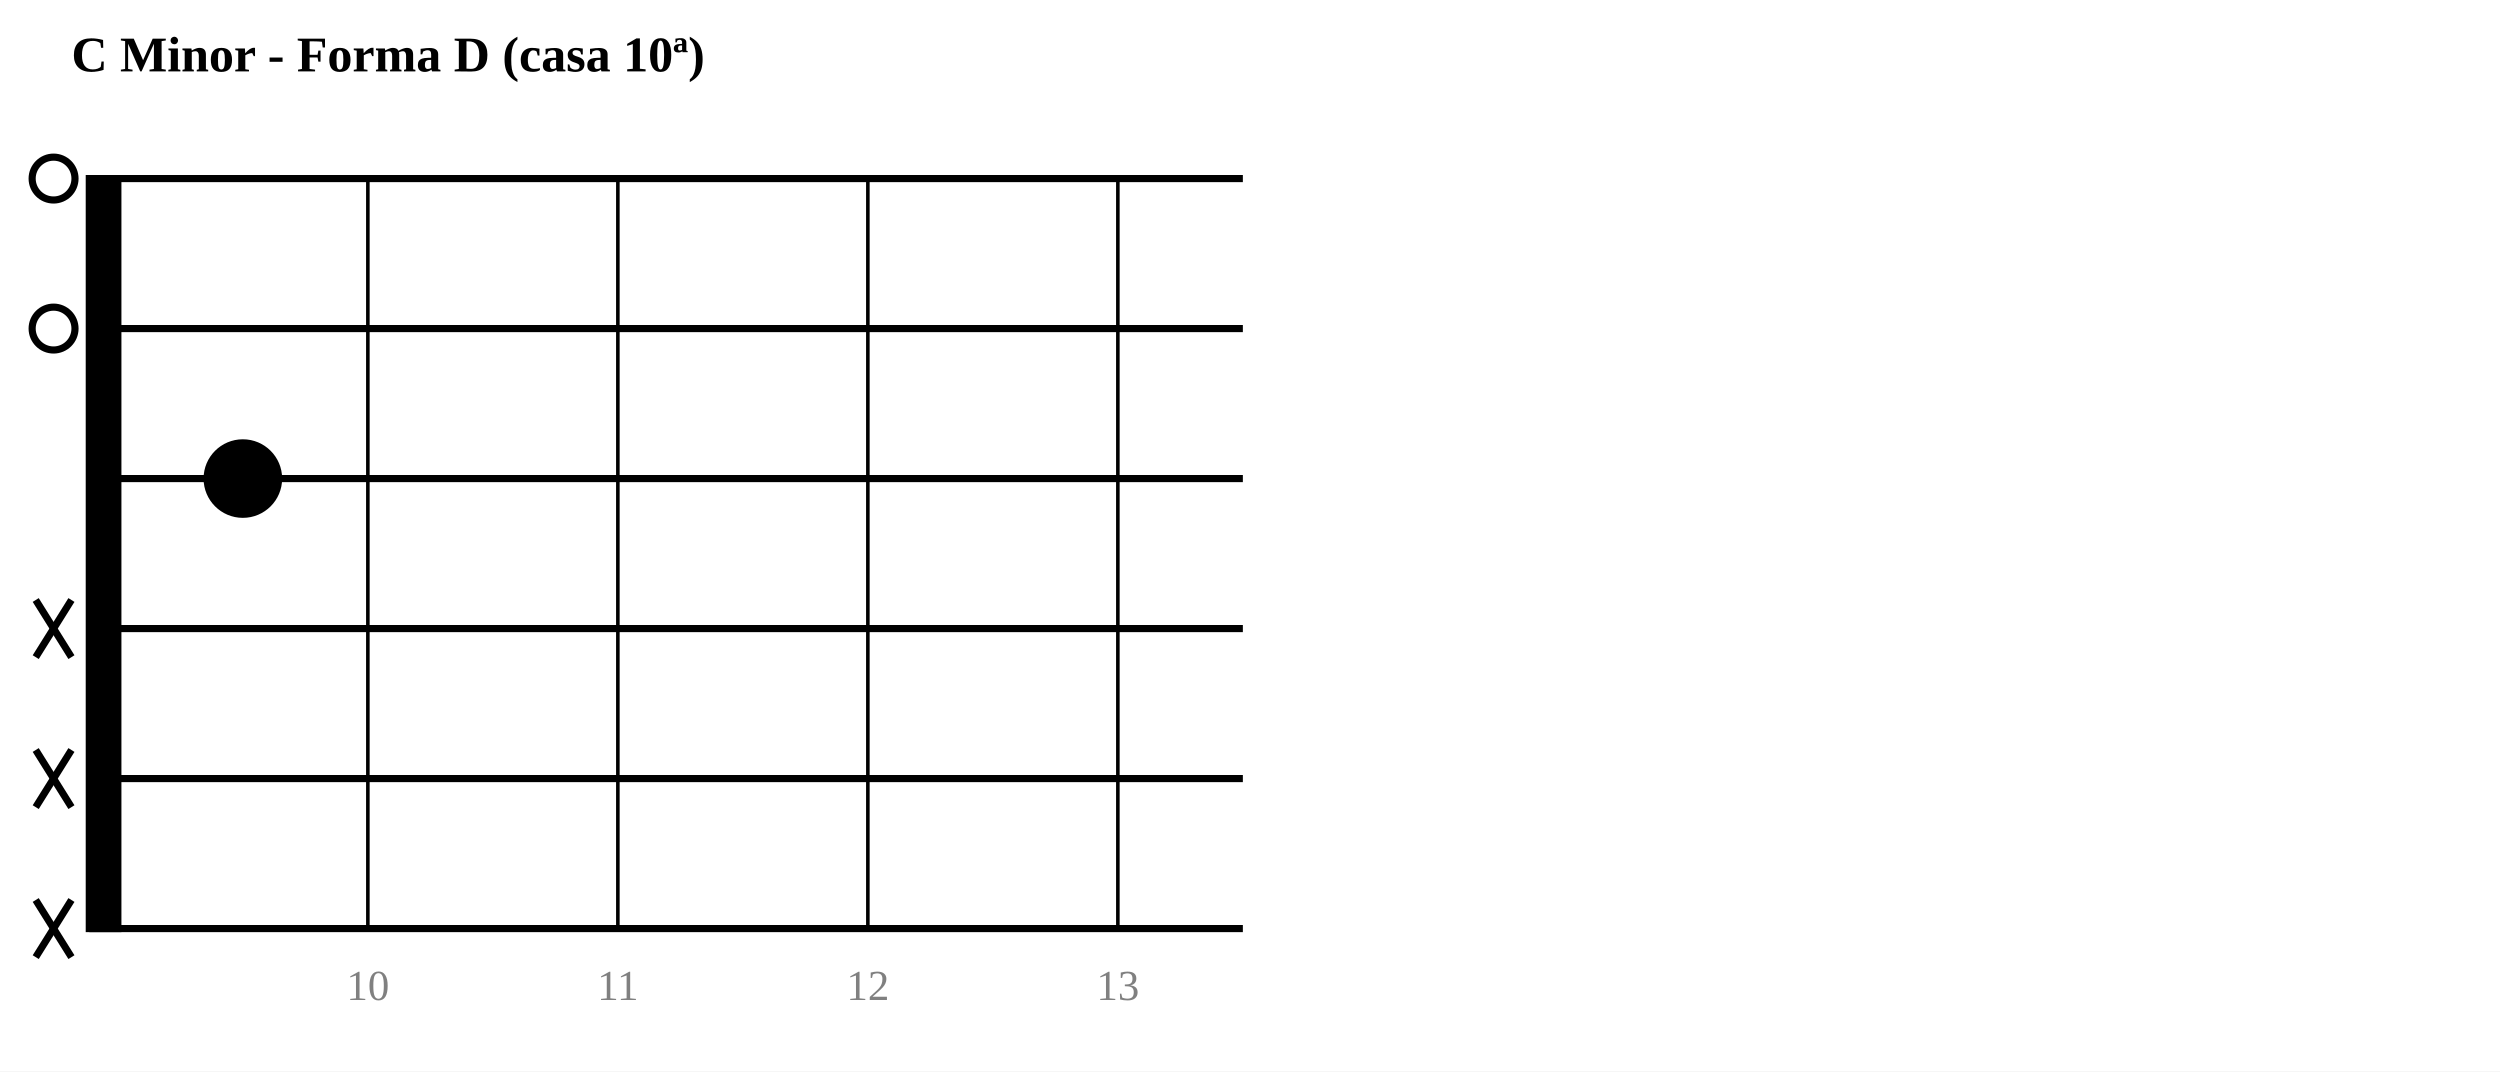
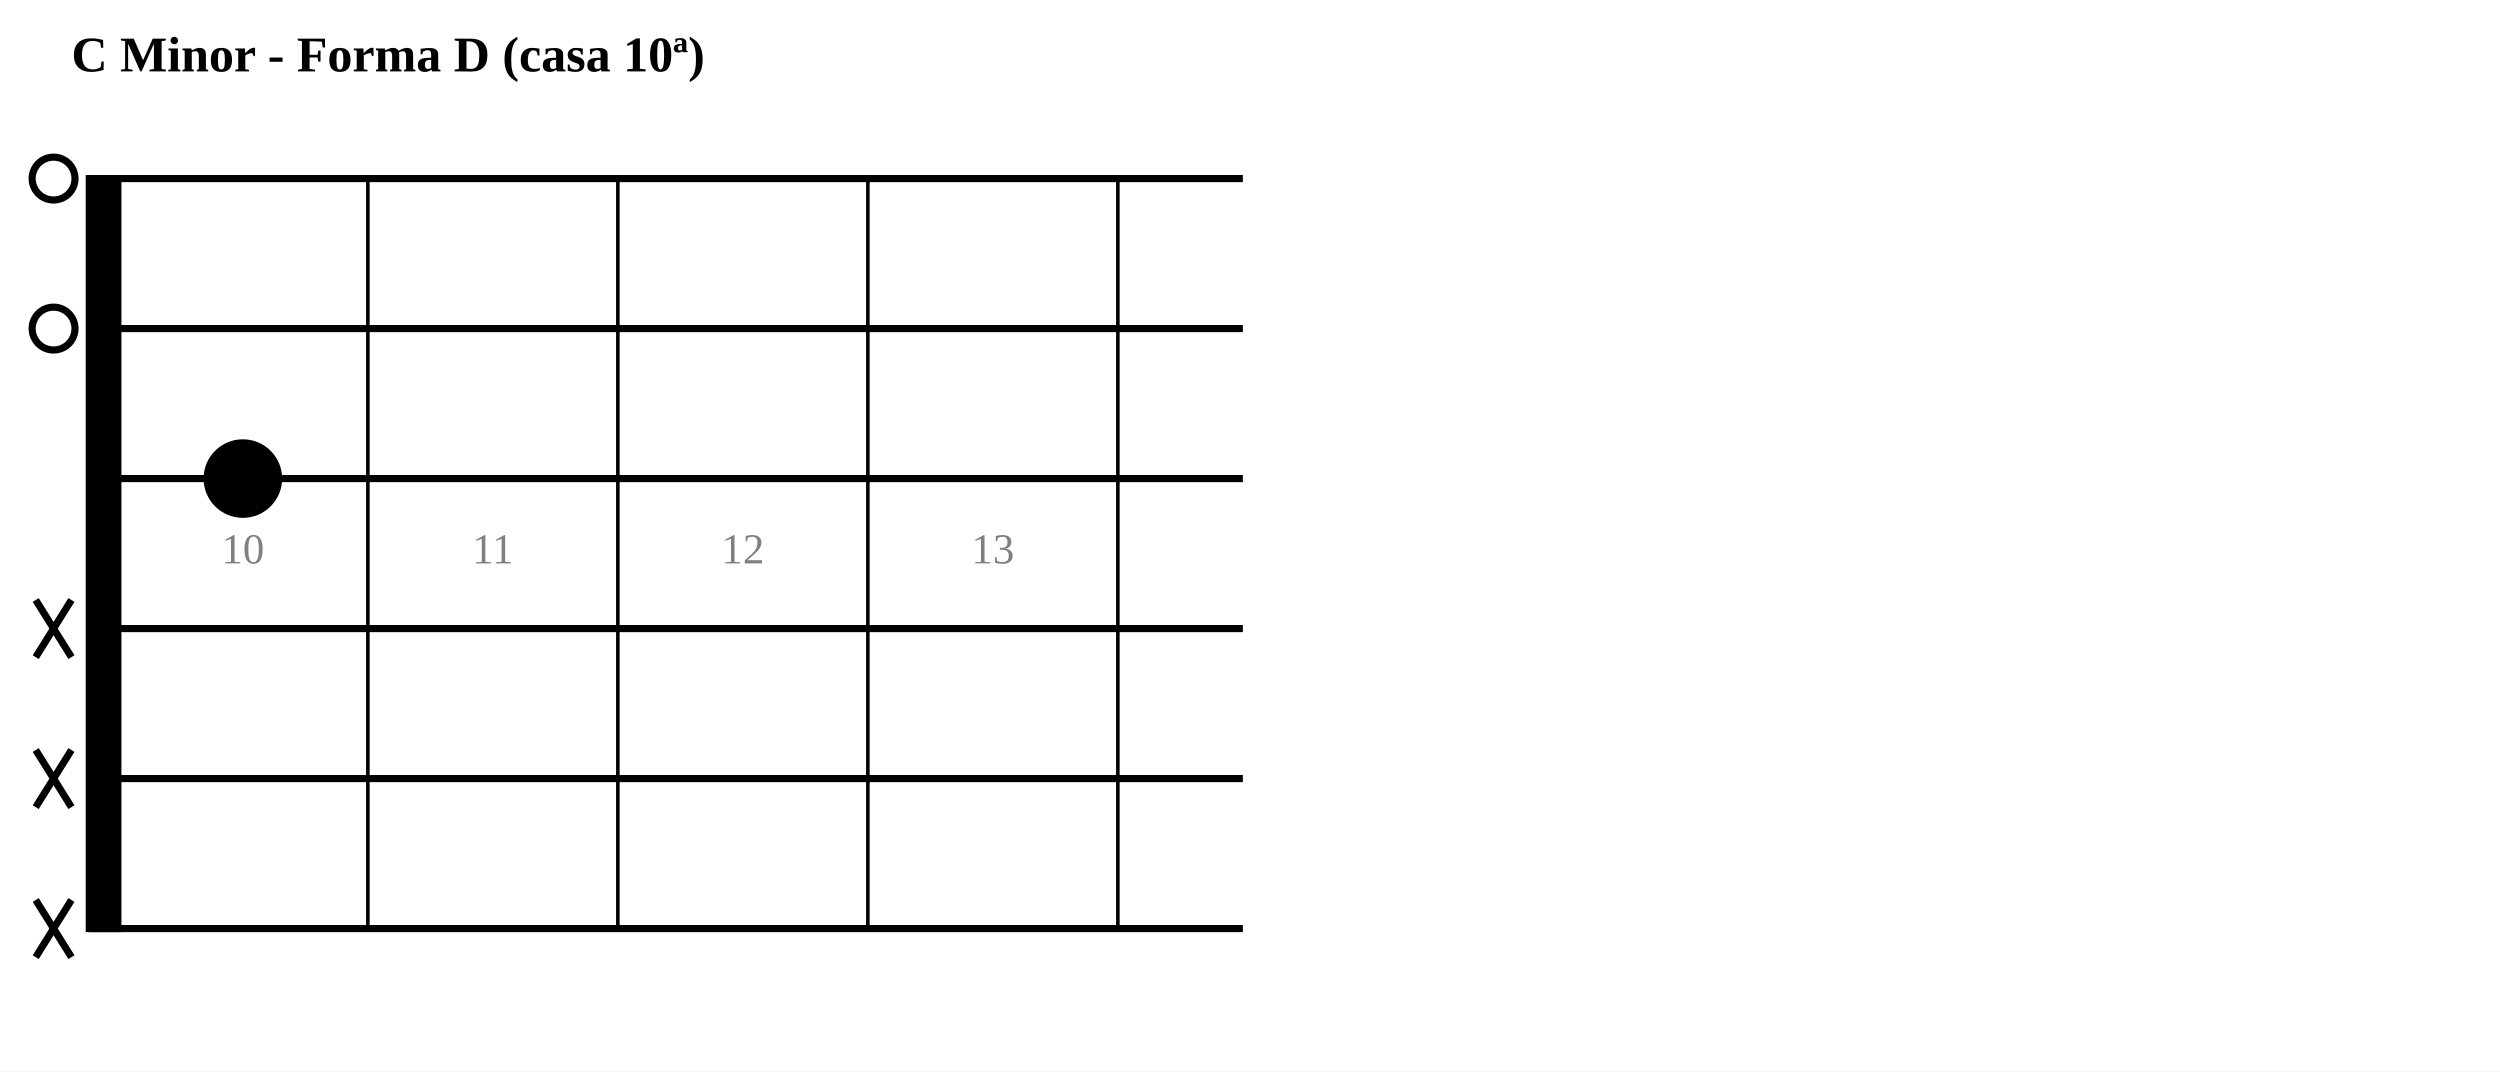
<svg xmlns="http://www.w3.org/2000/svg" width="700" height="300">
  <rect width="700" height="300" fill="white" />
  <text x="20" y="20" text-anchor="start" font-size="14" font-weight="bold">C Minor - Forma D (casa 10ª)</text>
  <rect x="25" y="50" width="8" height="210.0" fill="black" stroke="black" stroke-width="2" />
  <line x1="25" y1="50.0" x2="348.0" y2="50.0" stroke="black" stroke-width="2" />
  <line x1="25" y1="92.0" x2="348.0" y2="92.0" stroke="black" stroke-width="2" />
  <line x1="25" y1="134.0" x2="348.0" y2="134.0" stroke="black" stroke-width="2" />
  <line x1="25" y1="176.0" x2="348.0" y2="176.0" stroke="black" stroke-width="2" />
  <line x1="25" y1="218.0" x2="348.0" y2="218.0" stroke="black" stroke-width="2" />
  <line x1="25" y1="260.0" x2="348.0" y2="260.0" stroke="black" stroke-width="2" />
  <line x1="103" y1="50" x2="103" y2="260.0" stroke="black" stroke-width="1" />
-   <text x="103" y="280.0" text-anchor="middle" font-size="12" fill="gray">10</text>
  <line x1="173" y1="50" x2="173" y2="260.0" stroke="black" stroke-width="1" />
-   <text x="173" y="280.0" text-anchor="middle" font-size="12" fill="gray">11</text>
  <line x1="243" y1="50" x2="243" y2="260.0" stroke="black" stroke-width="1" />
-   <text x="243" y="280.0" text-anchor="middle" font-size="12" fill="gray">12</text>
  <line x1="313" y1="50" x2="313" y2="260.0" stroke="black" stroke-width="1" />
-   <text x="313" y="280.0" text-anchor="middle" font-size="12" fill="gray">13</text>
+   <text x="68.0" y="155.0" text-anchor="middle" font-size="12" fill="gray" dominant-baseline="middle">10</text>
+   <text x="138.0" y="155.0" text-anchor="middle" font-size="12" fill="gray" dominant-baseline="middle">11</text>
+   <text x="208.0" y="155.0" text-anchor="middle" font-size="12" fill="gray" dominant-baseline="middle">12</text>
+   <text x="278.0" y="155.0" text-anchor="middle" font-size="12" fill="gray" dominant-baseline="middle">13</text>
  <circle cx="15" cy="50.0" r="6" fill="none" stroke="black" stroke-width="2" />
  <circle cx="15" cy="92.0" r="6" fill="none" stroke="black" stroke-width="2" />
  <circle cx="68.0" cy="134.0" r="10" fill="black" stroke="black" stroke-width="2" />
  <line x1="10" y1="168.0" x2="20" y2="184.0" stroke="black" stroke-width="2" />
  <line x1="20" y1="168.0" x2="10" y2="184.0" stroke="black" stroke-width="2" />
  <line x1="10" y1="210.0" x2="20" y2="226.0" stroke="black" stroke-width="2" />
  <line x1="20" y1="210.0" x2="10" y2="226.0" stroke="black" stroke-width="2" />
  <line x1="10" y1="252.0" x2="20" y2="268.0" stroke="black" stroke-width="2" />
  <line x1="20" y1="252.0" x2="10" y2="268.0" stroke="black" stroke-width="2" />
</svg>
